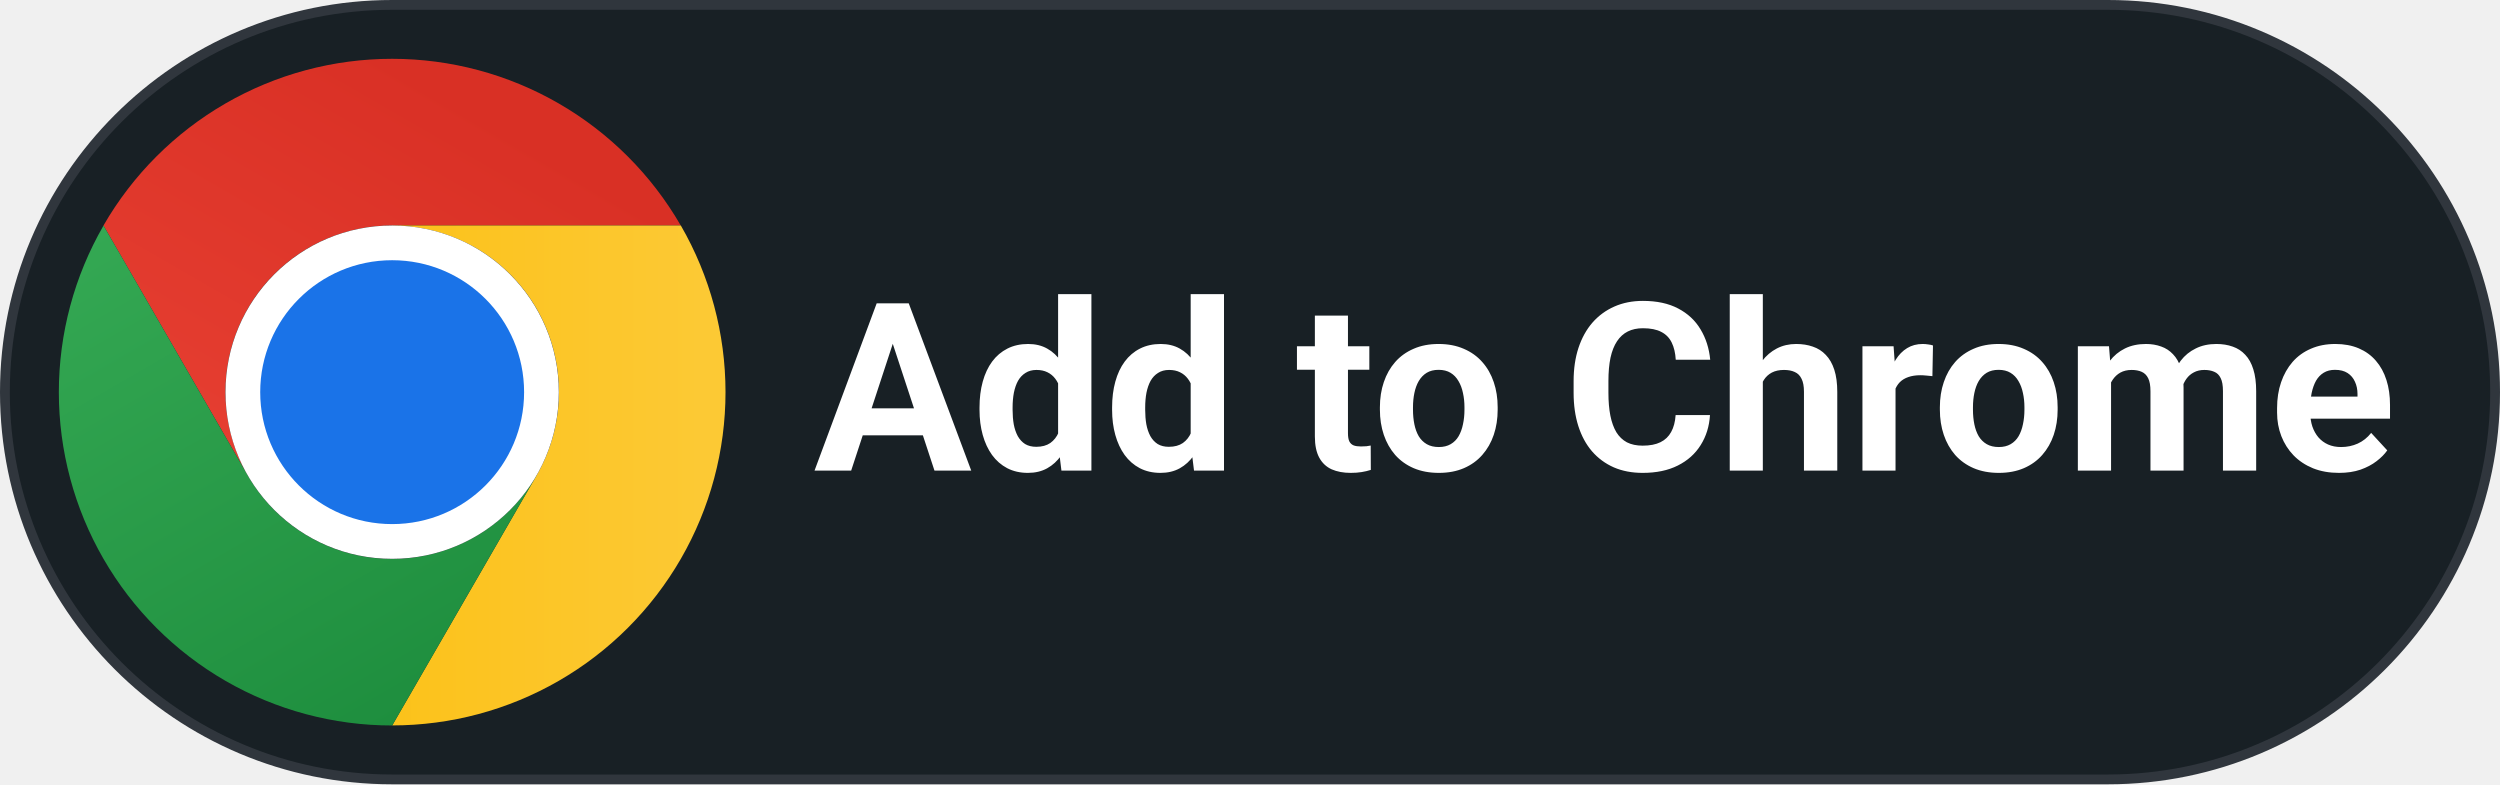
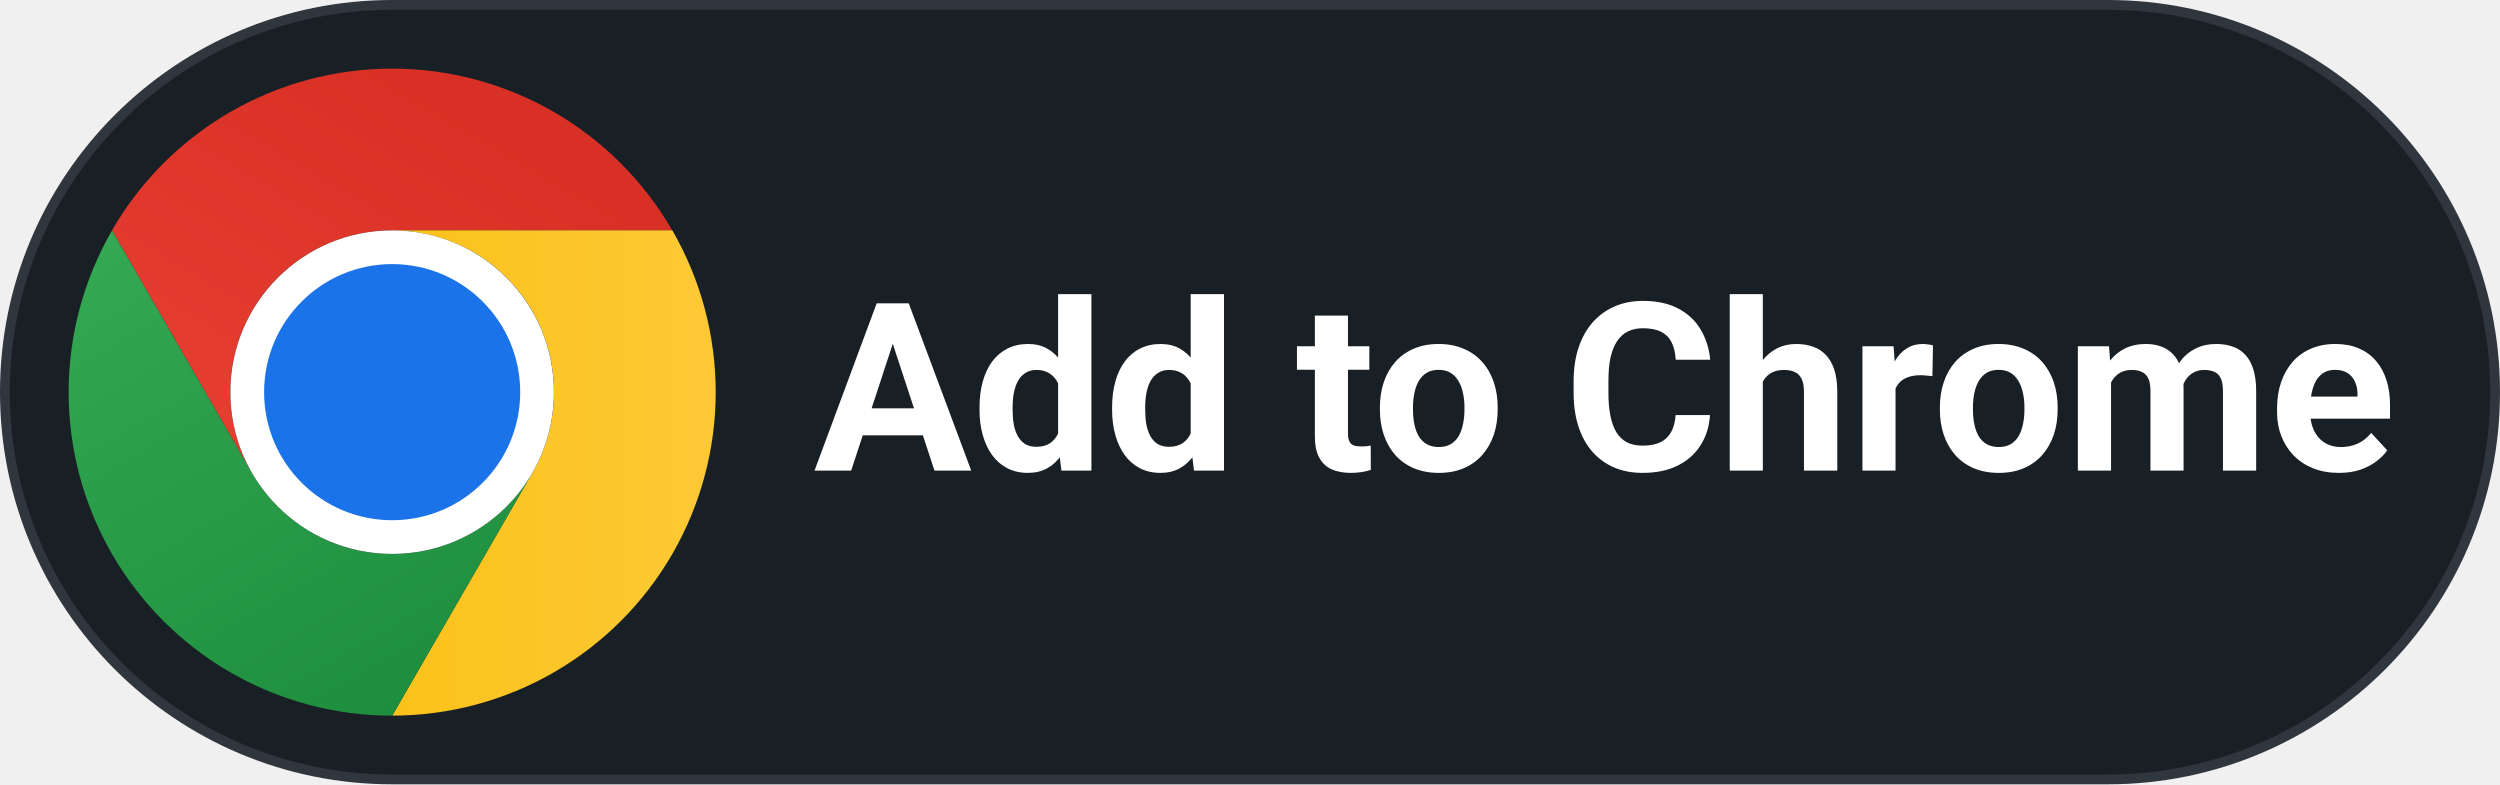
<svg xmlns="http://www.w3.org/2000/svg" width="255" height="80" viewBox="0 0 255 80" fill="none">
  <rect x="0.5" y="0.5" width="254" height="79" rx="39.5" fill="#182025" />
  <g clip-path="url(#clip0_3_161)">
-     <path d="M39.996 22.999L69.436 22.999C66.452 17.83 62.161 13.538 56.992 10.554C51.824 7.569 45.961 5.999 39.993 5.999C34.025 5.999 28.163 7.571 22.995 10.556C17.827 13.541 13.536 17.834 10.553 23.003L25.273 48.499L25.287 48.495C23.789 45.913 22.999 42.982 22.996 39.997C22.992 37.012 23.776 34.079 25.267 31.493C26.759 28.908 28.906 26.761 31.492 25.27C34.077 23.779 37.011 22.995 39.996 22.999V22.999Z" fill="url(#paint0_linear_3_161)" />
-     <path d="M54.726 48.497L40.005 73.993C45.974 73.993 51.837 72.423 57.005 69.439C62.174 66.455 66.466 62.163 69.449 56.995C72.433 51.826 74.003 45.963 74.002 39.995C74.001 34.027 72.428 28.165 69.443 22.997L40.003 22.997L39.999 23.01C42.984 23.004 45.918 23.786 48.505 25.275C51.092 26.765 53.24 28.91 54.733 31.494C56.227 34.079 57.012 37.012 57.011 39.997C57.01 42.982 56.221 45.913 54.726 48.497V48.497Z" fill="url(#paint1_linear_3_161)" />
-     <path d="M25.279 48.504L10.559 23.009C7.574 28.177 6.003 34.039 6.002 40.007C6.002 45.975 7.573 51.838 10.558 57.006C13.542 62.175 17.834 66.466 23.003 69.449C28.172 72.432 34.036 74.002 40.004 74L54.724 48.504L54.714 48.495C53.227 51.082 51.083 53.232 48.5 54.728C45.916 56.223 42.984 57.011 39.999 57.012C37.014 57.013 34.082 56.227 31.497 54.733C28.913 53.24 26.768 51.091 25.279 48.504V48.504Z" fill="url(#paint2_linear_3_161)" />
-     <path d="M40 57C49.389 57 57 49.389 57 40C57 30.611 49.389 23 40 23C30.611 23 23 30.611 23 40C23 49.389 30.611 57 40 57Z" fill="white" />
-     <path d="M40 53.458C47.433 53.458 53.458 47.433 53.458 40C53.458 32.567 47.433 26.542 40 26.542C32.567 26.542 26.542 32.567 26.542 40C26.542 47.433 32.567 53.458 40 53.458Z" fill="#1A73E8" />
+     <path d="M39.996 23.499L68.57 23.499C65.674 18.482 61.509 14.316 56.493 11.42C51.477 8.523 45.786 6.999 39.993 6.999C34.201 6.999 28.511 8.525 23.495 11.422C18.479 14.319 14.314 18.486 11.419 23.503L25.707 48.249L25.719 48.246C24.266 45.739 23.499 42.894 23.496 39.997C23.492 37.1 24.253 34.253 25.701 31.744C27.148 29.234 29.232 27.151 31.742 25.703C34.252 24.256 37.099 23.495 39.996 23.499V23.499Z" fill="url(#paint0_linear_3_161)" />
+     <path d="M54.292 48.247L40.005 72.993C45.798 72.994 51.488 71.469 56.505 68.573C61.521 65.677 65.687 61.511 68.583 56.495C71.479 51.478 73.003 45.788 73.002 39.995C73.001 34.203 71.475 28.513 68.577 23.497L40.003 23.497L39.999 23.51C42.897 23.504 45.744 24.262 48.255 25.708C50.765 27.154 52.85 29.236 54.3 31.745C55.749 34.253 56.512 37.1 56.511 39.997C56.509 42.894 55.744 45.74 54.292 48.247V48.247Z" fill="url(#paint1_linear_3_161)" />
+     <path d="M25.712 48.254L11.425 23.508C8.528 28.524 7.003 34.215 7.002 40.007C7.002 45.8 8.527 51.49 11.424 56.506C14.32 61.522 18.486 65.688 23.503 68.583C28.52 71.478 34.211 73.002 40.003 73L54.291 48.254L54.281 48.245C52.837 50.756 50.757 52.843 48.25 54.295C45.742 55.746 42.897 56.511 39.999 56.512C37.102 56.513 34.256 55.75 31.748 54.3C29.239 52.85 27.157 50.765 25.712 48.254V48.254Z" fill="url(#paint2_linear_3_161)" />
+     <path d="M40 56.5C49.113 56.5 56.5 49.113 56.5 40C56.5 30.887 49.113 23.5 40 23.5C30.887 23.5 23.5 30.887 23.5 40C23.5 49.113 30.887 56.5 40 56.5Z" fill="white" />
+     <path d="M40 53.062C47.214 53.062 53.062 47.214 53.062 40C53.062 32.786 47.214 26.938 40 26.938C32.786 26.938 26.938 32.786 26.938 40C26.938 47.214 32.786 53.062 40 53.062Z" fill="#1A73E8" />
  </g>
  <path d="M91.461 33.855L86.82 48H83.082L89.422 30.938H91.801L91.461 33.855ZM95.316 48L90.664 33.855L90.289 30.938H92.691L99.066 48H95.316ZM95.106 41.648V44.402H86.094V41.648H95.106ZM107.926 45.234V30H111.324V48H108.266L107.926 45.234ZM99.91 41.812V41.566C99.91 40.598 100.02 39.719 100.238 38.93C100.457 38.133 100.777 37.449 101.199 36.879C101.621 36.309 102.141 35.867 102.758 35.555C103.375 35.242 104.078 35.086 104.867 35.086C105.609 35.086 106.258 35.242 106.812 35.555C107.375 35.867 107.852 36.312 108.242 36.891C108.641 37.461 108.961 38.137 109.203 38.918C109.445 39.691 109.621 40.539 109.73 41.461V42C109.621 42.883 109.445 43.703 109.203 44.461C108.961 45.219 108.641 45.883 108.242 46.453C107.852 47.016 107.375 47.453 106.812 47.766C106.25 48.078 105.594 48.234 104.844 48.234C104.055 48.234 103.352 48.074 102.734 47.754C102.125 47.434 101.609 46.984 101.188 46.406C100.773 45.828 100.457 45.148 100.238 44.367C100.02 43.586 99.91 42.734 99.91 41.812ZM103.285 41.566V41.812C103.285 42.336 103.324 42.824 103.402 43.277C103.488 43.73 103.625 44.133 103.812 44.484C104.008 44.828 104.258 45.098 104.562 45.293C104.875 45.48 105.254 45.574 105.699 45.574C106.277 45.574 106.754 45.445 107.129 45.188C107.504 44.922 107.789 44.559 107.984 44.098C108.188 43.637 108.305 43.105 108.336 42.504V40.969C108.312 40.477 108.242 40.035 108.125 39.645C108.016 39.246 107.852 38.906 107.633 38.625C107.422 38.344 107.156 38.125 106.836 37.969C106.523 37.812 106.152 37.734 105.723 37.734C105.285 37.734 104.91 37.836 104.598 38.039C104.285 38.234 104.031 38.504 103.836 38.848C103.648 39.191 103.508 39.598 103.414 40.066C103.328 40.527 103.285 41.027 103.285 41.566ZM121.449 45.234V30H124.848V48H121.789L121.449 45.234ZM113.434 41.812V41.566C113.434 40.598 113.543 39.719 113.762 38.93C113.98 38.133 114.301 37.449 114.723 36.879C115.145 36.309 115.664 35.867 116.281 35.555C116.898 35.242 117.602 35.086 118.391 35.086C119.133 35.086 119.781 35.242 120.336 35.555C120.898 35.867 121.375 36.312 121.766 36.891C122.164 37.461 122.484 38.137 122.727 38.918C122.969 39.691 123.145 40.539 123.254 41.461V42C123.145 42.883 122.969 43.703 122.727 44.461C122.484 45.219 122.164 45.883 121.766 46.453C121.375 47.016 120.898 47.453 120.336 47.766C119.773 48.078 119.117 48.234 118.367 48.234C117.578 48.234 116.875 48.074 116.258 47.754C115.648 47.434 115.133 46.984 114.711 46.406C114.297 45.828 113.98 45.148 113.762 44.367C113.543 43.586 113.434 42.734 113.434 41.812ZM116.809 41.566V41.812C116.809 42.336 116.848 42.824 116.926 43.277C117.012 43.73 117.148 44.133 117.336 44.484C117.531 44.828 117.781 45.098 118.086 45.293C118.398 45.48 118.777 45.574 119.223 45.574C119.801 45.574 120.277 45.445 120.652 45.188C121.027 44.922 121.312 44.559 121.508 44.098C121.711 43.637 121.828 43.105 121.859 42.504V40.969C121.836 40.477 121.766 40.035 121.648 39.645C121.539 39.246 121.375 38.906 121.156 38.625C120.945 38.344 120.68 38.125 120.359 37.969C120.047 37.812 119.676 37.734 119.246 37.734C118.809 37.734 118.434 37.836 118.121 38.039C117.809 38.234 117.555 38.504 117.359 38.848C117.172 39.191 117.031 39.598 116.938 40.066C116.852 40.527 116.809 41.027 116.809 41.566ZM139.672 35.32V37.711H132.289V35.32H139.672ZM134.117 32.191H137.492V44.18C137.492 44.547 137.539 44.828 137.633 45.023C137.734 45.219 137.883 45.355 138.078 45.434C138.273 45.504 138.52 45.539 138.816 45.539C139.027 45.539 139.215 45.531 139.379 45.516C139.551 45.492 139.695 45.469 139.812 45.445L139.824 47.93C139.535 48.023 139.223 48.098 138.887 48.152C138.551 48.207 138.18 48.234 137.773 48.234C137.031 48.234 136.383 48.113 135.828 47.871C135.281 47.621 134.859 47.223 134.562 46.676C134.266 46.129 134.117 45.41 134.117 44.52V32.191ZM140.75 41.789V41.543C140.75 40.613 140.883 39.758 141.148 38.977C141.414 38.188 141.801 37.504 142.309 36.926C142.816 36.348 143.441 35.898 144.184 35.578C144.926 35.25 145.777 35.086 146.738 35.086C147.699 35.086 148.555 35.25 149.305 35.578C150.055 35.898 150.684 36.348 151.191 36.926C151.707 37.504 152.098 38.188 152.363 38.977C152.629 39.758 152.762 40.613 152.762 41.543V41.789C152.762 42.711 152.629 43.566 152.363 44.355C152.098 45.137 151.707 45.82 151.191 46.406C150.684 46.984 150.059 47.434 149.316 47.754C148.574 48.074 147.723 48.234 146.762 48.234C145.801 48.234 144.945 48.074 144.195 47.754C143.453 47.434 142.824 46.984 142.309 46.406C141.801 45.82 141.414 45.137 141.148 44.355C140.883 43.566 140.75 42.711 140.75 41.789ZM144.125 41.543V41.789C144.125 42.32 144.172 42.816 144.266 43.277C144.359 43.738 144.508 44.145 144.711 44.496C144.922 44.84 145.195 45.109 145.531 45.305C145.867 45.5 146.277 45.598 146.762 45.598C147.23 45.598 147.633 45.5 147.969 45.305C148.305 45.109 148.574 44.84 148.777 44.496C148.98 44.145 149.129 43.738 149.223 43.277C149.324 42.816 149.375 42.32 149.375 41.789V41.543C149.375 41.027 149.324 40.543 149.223 40.09C149.129 39.629 148.977 39.223 148.766 38.871C148.562 38.512 148.293 38.23 147.957 38.027C147.621 37.824 147.215 37.723 146.738 37.723C146.262 37.723 145.855 37.824 145.52 38.027C145.191 38.23 144.922 38.512 144.711 38.871C144.508 39.223 144.359 39.629 144.266 40.09C144.172 40.543 144.125 41.027 144.125 41.543ZM170.914 42.34H174.418C174.348 43.488 174.031 44.508 173.469 45.398C172.914 46.289 172.137 46.984 171.137 47.484C170.145 47.984 168.949 48.234 167.551 48.234C166.457 48.234 165.477 48.047 164.609 47.672C163.742 47.289 163 46.742 162.383 46.031C161.773 45.32 161.309 44.461 160.988 43.453C160.668 42.445 160.508 41.316 160.508 40.066V38.883C160.508 37.633 160.672 36.504 161 35.496C161.336 34.48 161.812 33.617 162.43 32.906C163.055 32.195 163.801 31.648 164.668 31.266C165.535 30.883 166.504 30.691 167.574 30.691C168.996 30.691 170.195 30.949 171.172 31.465C172.156 31.98 172.918 32.691 173.457 33.598C174.004 34.504 174.332 35.535 174.441 36.691H170.926C170.887 36.004 170.75 35.422 170.516 34.945C170.281 34.461 169.926 34.098 169.449 33.855C168.98 33.605 168.355 33.48 167.574 33.48C166.988 33.48 166.477 33.59 166.039 33.809C165.602 34.027 165.234 34.359 164.938 34.805C164.641 35.25 164.418 35.812 164.27 36.492C164.129 37.164 164.059 37.953 164.059 38.859V40.066C164.059 40.949 164.125 41.727 164.258 42.398C164.391 43.062 164.594 43.625 164.867 44.086C165.148 44.539 165.508 44.883 165.945 45.117C166.391 45.344 166.926 45.457 167.551 45.457C168.285 45.457 168.891 45.34 169.367 45.105C169.844 44.871 170.207 44.523 170.457 44.062C170.715 43.602 170.867 43.027 170.914 42.34ZM179.809 30V48H176.434V30H179.809ZM179.328 41.215H178.402C178.41 40.332 178.527 39.52 178.754 38.777C178.98 38.027 179.305 37.379 179.727 36.832C180.148 36.277 180.652 35.848 181.238 35.543C181.832 35.238 182.488 35.086 183.207 35.086C183.832 35.086 184.398 35.176 184.906 35.355C185.422 35.527 185.863 35.809 186.23 36.199C186.605 36.582 186.895 37.086 187.098 37.711C187.301 38.336 187.402 39.094 187.402 39.984V48H184.004V39.961C184.004 39.398 183.922 38.957 183.758 38.637C183.602 38.309 183.371 38.078 183.066 37.945C182.77 37.805 182.402 37.734 181.965 37.734C181.48 37.734 181.066 37.824 180.723 38.004C180.387 38.184 180.117 38.434 179.914 38.754C179.711 39.066 179.562 39.434 179.469 39.855C179.375 40.277 179.328 40.73 179.328 41.215ZM193.344 38.086V48H189.969V35.32H193.145L193.344 38.086ZM197.164 35.238L197.105 38.367C196.941 38.344 196.742 38.324 196.508 38.309C196.281 38.285 196.074 38.273 195.887 38.273C195.41 38.273 194.996 38.336 194.645 38.461C194.301 38.578 194.012 38.754 193.777 38.988C193.551 39.223 193.379 39.508 193.262 39.844C193.152 40.18 193.09 40.562 193.074 40.992L192.395 40.781C192.395 39.961 192.477 39.207 192.641 38.52C192.805 37.824 193.043 37.219 193.355 36.703C193.676 36.188 194.066 35.789 194.527 35.508C194.988 35.227 195.516 35.086 196.109 35.086C196.297 35.086 196.488 35.102 196.684 35.133C196.879 35.156 197.039 35.191 197.164 35.238ZM197.867 41.789V41.543C197.867 40.613 198 39.758 198.266 38.977C198.531 38.188 198.918 37.504 199.426 36.926C199.934 36.348 200.559 35.898 201.301 35.578C202.043 35.25 202.895 35.086 203.855 35.086C204.816 35.086 205.672 35.25 206.422 35.578C207.172 35.898 207.801 36.348 208.309 36.926C208.824 37.504 209.215 38.188 209.48 38.977C209.746 39.758 209.879 40.613 209.879 41.543V41.789C209.879 42.711 209.746 43.566 209.48 44.355C209.215 45.137 208.824 45.82 208.309 46.406C207.801 46.984 207.176 47.434 206.434 47.754C205.691 48.074 204.84 48.234 203.879 48.234C202.918 48.234 202.062 48.074 201.312 47.754C200.57 47.434 199.941 46.984 199.426 46.406C198.918 45.82 198.531 45.137 198.266 44.355C198 43.566 197.867 42.711 197.867 41.789ZM201.242 41.543V41.789C201.242 42.32 201.289 42.816 201.383 43.277C201.477 43.738 201.625 44.145 201.828 44.496C202.039 44.84 202.312 45.109 202.648 45.305C202.984 45.5 203.395 45.598 203.879 45.598C204.348 45.598 204.75 45.5 205.086 45.305C205.422 45.109 205.691 44.84 205.895 44.496C206.098 44.145 206.246 43.738 206.34 43.277C206.441 42.816 206.492 42.32 206.492 41.789V41.543C206.492 41.027 206.441 40.543 206.34 40.09C206.246 39.629 206.094 39.223 205.883 38.871C205.68 38.512 205.41 38.23 205.074 38.027C204.738 37.824 204.332 37.723 203.855 37.723C203.379 37.723 202.973 37.824 202.637 38.027C202.309 38.23 202.039 38.512 201.828 38.871C201.625 39.223 201.477 39.629 201.383 40.09C201.289 40.543 201.242 41.027 201.242 41.543ZM215.328 37.945V48H211.941V35.32H215.117L215.328 37.945ZM214.859 41.215H213.922C213.922 40.332 214.027 39.52 214.238 38.777C214.457 38.027 214.773 37.379 215.188 36.832C215.609 36.277 216.129 35.848 216.746 35.543C217.363 35.238 218.078 35.086 218.891 35.086C219.453 35.086 219.969 35.172 220.438 35.344C220.906 35.508 221.309 35.77 221.645 36.129C221.988 36.48 222.254 36.941 222.441 37.512C222.629 38.074 222.723 38.75 222.723 39.539V48H219.348V39.914C219.348 39.336 219.27 38.891 219.113 38.578C218.957 38.266 218.734 38.047 218.445 37.922C218.164 37.797 217.824 37.734 217.426 37.734C216.988 37.734 216.605 37.824 216.277 38.004C215.957 38.184 215.691 38.434 215.48 38.754C215.27 39.066 215.113 39.434 215.012 39.855C214.91 40.277 214.859 40.73 214.859 41.215ZM222.406 40.828L221.199 40.98C221.199 40.152 221.301 39.383 221.504 38.672C221.715 37.961 222.023 37.336 222.43 36.797C222.844 36.258 223.355 35.84 223.965 35.543C224.574 35.238 225.277 35.086 226.074 35.086C226.684 35.086 227.238 35.176 227.738 35.355C228.238 35.527 228.664 35.805 229.016 36.188C229.375 36.562 229.648 37.055 229.836 37.664C230.031 38.273 230.129 39.02 230.129 39.902V48H226.742V39.902C226.742 39.316 226.664 38.871 226.508 38.566C226.359 38.254 226.141 38.039 225.852 37.922C225.57 37.797 225.234 37.734 224.844 37.734C224.438 37.734 224.082 37.816 223.777 37.98C223.473 38.137 223.219 38.355 223.016 38.637C222.812 38.918 222.66 39.246 222.559 39.621C222.457 39.988 222.406 40.391 222.406 40.828ZM238.578 48.234C237.594 48.234 236.711 48.078 235.93 47.766C235.148 47.445 234.484 47.004 233.938 46.441C233.398 45.879 232.984 45.227 232.695 44.484C232.406 43.734 232.262 42.938 232.262 42.094V41.625C232.262 40.664 232.398 39.785 232.672 38.988C232.945 38.191 233.336 37.5 233.844 36.914C234.359 36.328 234.984 35.879 235.719 35.566C236.453 35.246 237.281 35.086 238.203 35.086C239.102 35.086 239.898 35.234 240.594 35.531C241.289 35.828 241.871 36.25 242.34 36.797C242.816 37.344 243.176 38 243.418 38.766C243.66 39.523 243.781 40.367 243.781 41.297V42.703H233.703V40.453H240.465V40.195C240.465 39.727 240.379 39.309 240.207 38.941C240.043 38.566 239.793 38.27 239.457 38.051C239.121 37.832 238.691 37.723 238.168 37.723C237.723 37.723 237.34 37.82 237.02 38.016C236.699 38.211 236.438 38.484 236.234 38.836C236.039 39.188 235.891 39.602 235.789 40.078C235.695 40.547 235.648 41.062 235.648 41.625V42.094C235.648 42.602 235.719 43.07 235.859 43.5C236.008 43.93 236.215 44.301 236.48 44.613C236.754 44.926 237.082 45.168 237.465 45.34C237.855 45.512 238.297 45.598 238.789 45.598C239.398 45.598 239.965 45.48 240.488 45.246C241.02 45.004 241.477 44.641 241.859 44.156L243.5 45.938C243.234 46.32 242.871 46.688 242.41 47.039C241.957 47.391 241.41 47.68 240.77 47.906C240.129 48.125 239.398 48.234 238.578 48.234Z" fill="white" />
  <rect x="0.5" y="0.5" width="254" height="79" rx="39.5" stroke="#30363D" />
  <defs>
-     <linearGradient id="paint0_linear_3_161" x1="65.763" y1="20.877" x2="36.322" y2="71.871" gradientUnits="userSpaceOnUse">
+     <linearGradient id="paint0_linear_3_161" x1="65.005" y1="21.44" x2="36.43" y2="70.933" gradientUnits="userSpaceOnUse">
      <stop stop-color="#D93025" />
      <stop offset="1" stop-color="#EA4335" />
    </linearGradient>
-     <linearGradient id="paint1_linear_3_161" x1="71.373" y1="27.249" x2="12.491" y2="27.249" gradientUnits="userSpaceOnUse">
+     <linearGradient id="paint1_linear_3_161" x1="70.45" y1="27.624" x2="13.3" y2="27.624" gradientUnits="userSpaceOnUse">
      <stop stop-color="#FCC934" />
      <stop offset="1" stop-color="#FBBC04" />
    </linearGradient>
-     <linearGradient id="paint2_linear_3_161" x1="43.681" y1="71.877" x2="14.239" y2="20.884" gradientUnits="userSpaceOnUse">
+     <linearGradient id="paint2_linear_3_161" x1="43.572" y1="70.94" x2="14.997" y2="21.446" gradientUnits="userSpaceOnUse">
      <stop stop-color="#1E8E3E" />
      <stop offset="1" stop-color="#34A853" />
    </linearGradient>
    <clipPath id="clip0_3_161">
-       <rect width="68" height="68" fill="white" transform="translate(6 6)" />
+       <rect width="66" height="66" fill="white" transform="translate(7 7)" />
    </clipPath>
  </defs>
</svg>
